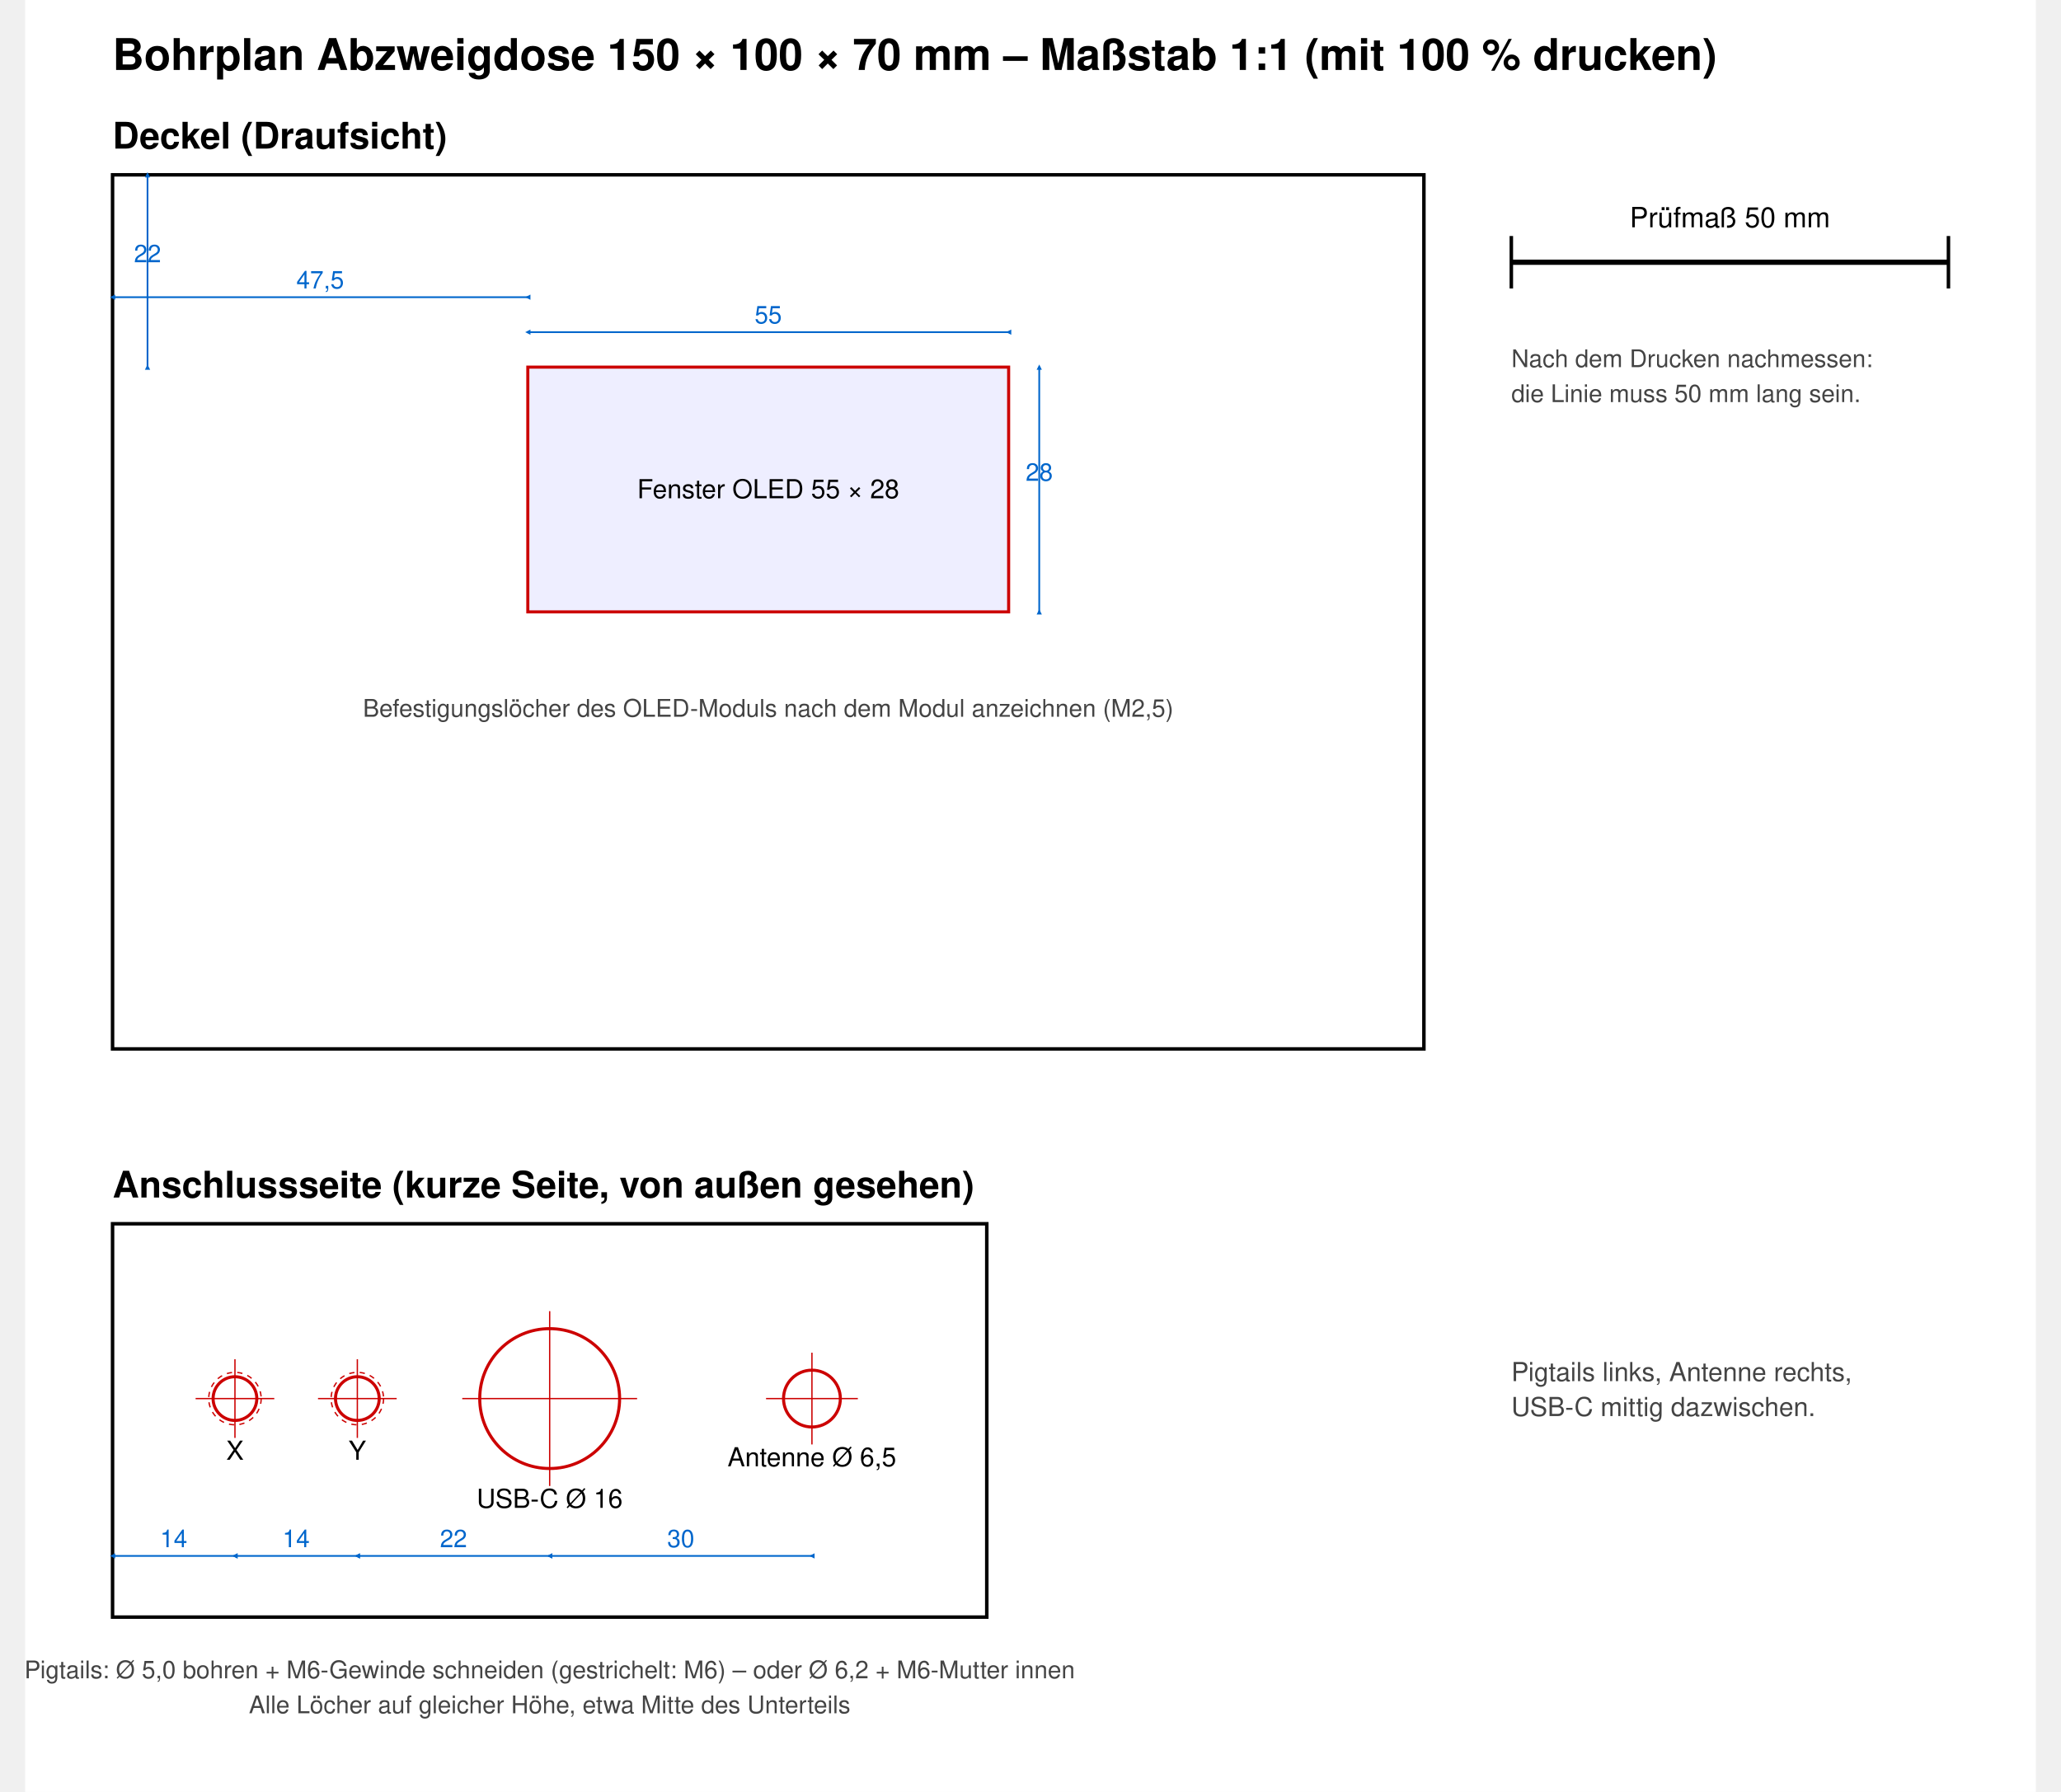
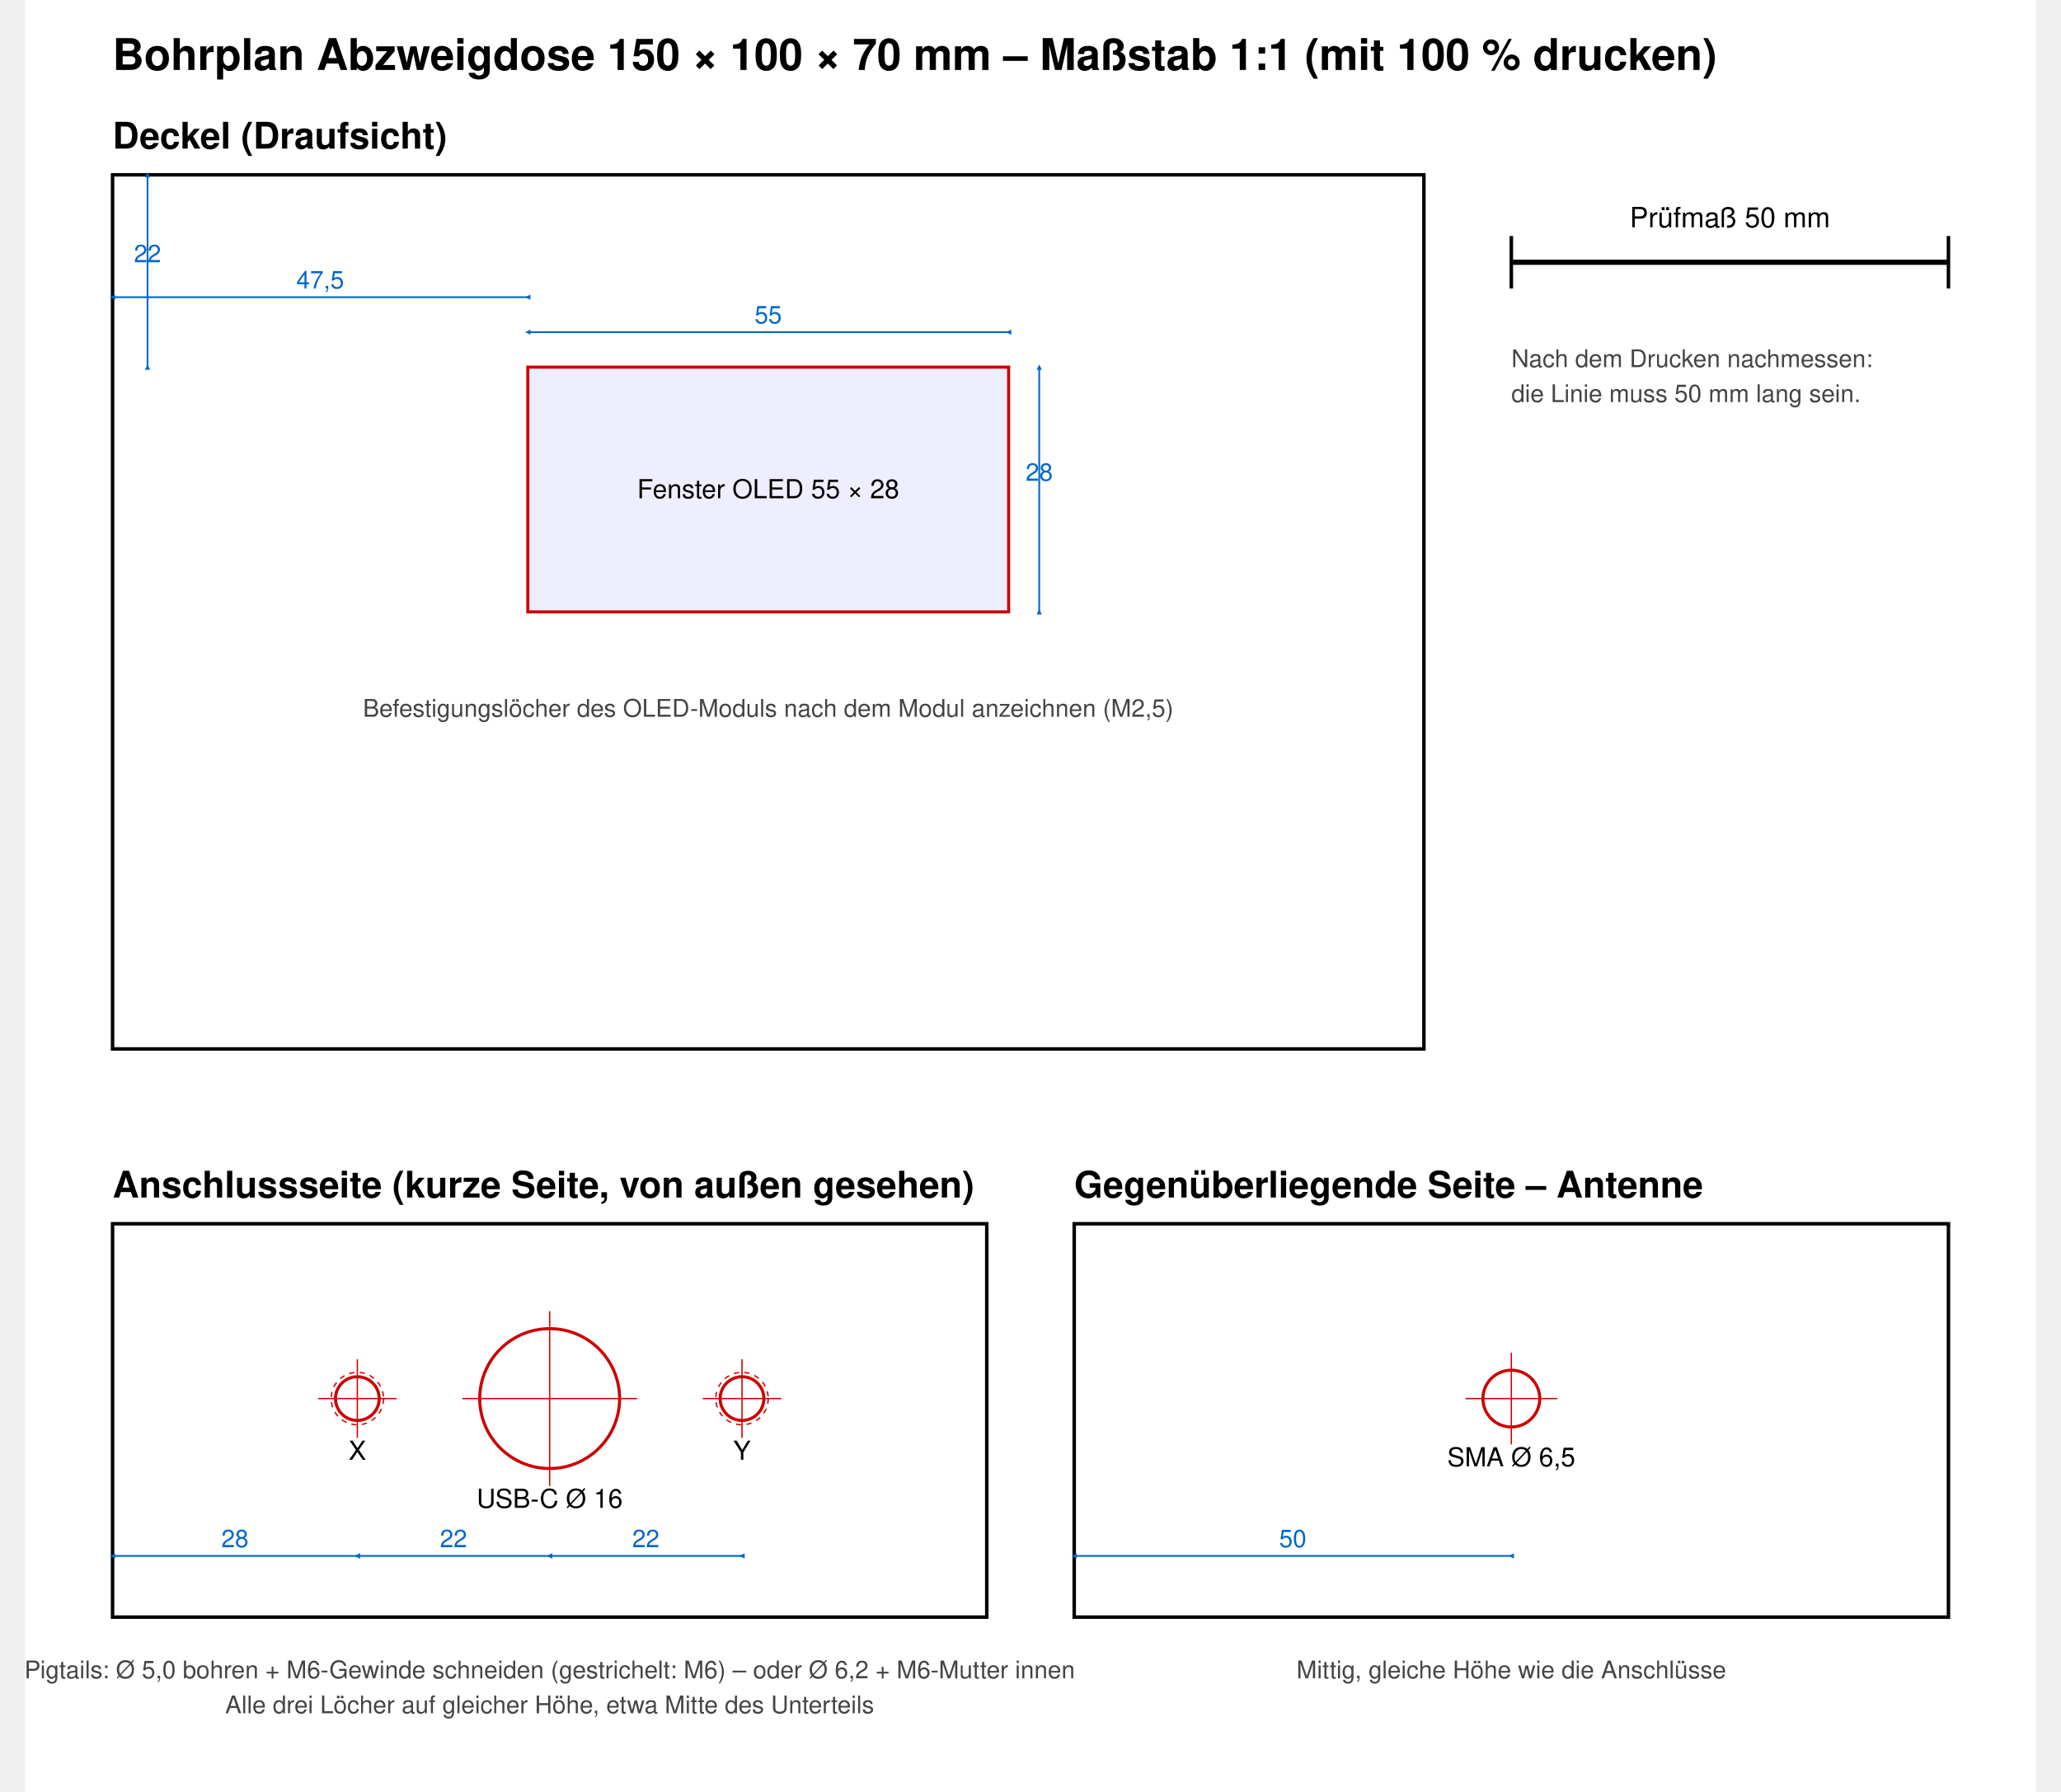
<svg xmlns="http://www.w3.org/2000/svg" viewBox="0 0 230 205" width="230mm" height="200mm" font-family="Helvetica,Arial,sans-serif">
  <rect x="0" y="0" width="230" height="205" fill="#fff" />
  <defs>
    <marker id="m" viewBox="0 0 4 4" refX="2" refY="2" markerWidth="3" markerHeight="3" orient="auto">
      <path d="M0,2 L4,0 L4,4 z" fill="#06c" />
    </marker>
  </defs>
  <text x="10" y="8" font-size="5" font-weight="bold">Bohrplan Abzweigdose 150 × 100 × 70 mm – Maßstab 1:1 (mit 100 % drucken)</text>
  <rect x="10" y="20" width="150" height="100" fill="none" stroke="#000" stroke-width="0.4" />
  <text x="10" y="17" font-size="4.2" font-weight="bold">Deckel (Draufsicht)</text>
  <rect x="57.5" y="42" width="55" height="28" fill="#eef" stroke="#c00" stroke-width="0.35" />
  <text x="85" y="57" text-anchor="middle" font-size="3">Fenster OLED 55 × 28</text>
  <line x1="57.5" y1="38" x2="112.5" y2="38" stroke="#06c" stroke-width="0.2" marker-start="url(#m)" marker-end="url(#m)" />
  <text x="85.0" y="37.0" text-anchor="middle" font-size="2.8" fill="#06c">55</text>
  <line x1="116" y1="42" x2="116" y2="70" stroke="#06c" stroke-width="0.2" marker-start="url(#m)" marker-end="url(#m)" />
  <text x="116.0" y="55.0" text-anchor="middle" font-size="2.8" fill="#06c">28</text>
  <line x1="10" y1="34" x2="57.5" y2="34" stroke="#06c" stroke-width="0.2" marker-start="url(#m)" marker-end="url(#m)" />
  <text x="33.75" y="33.0" text-anchor="middle" font-size="2.8" fill="#06c">47,5</text>
  <line x1="14" y1="20" x2="14" y2="42" stroke="#06c" stroke-width="0.2" marker-start="url(#m)" marker-end="url(#m)" />
  <text x="14.0" y="30.0" text-anchor="middle" font-size="2.8" fill="#06c">22</text>
  <text x="85" y="82" text-anchor="middle" font-size="2.8" fill="#444">Befestigungslöcher des OLED-Moduls nach dem Modul anzeichnen (M2,5)</text>
  <rect x="10" y="140" width="100" height="45" fill="none" stroke="#000" stroke-width="0.4" />
  <text x="10" y="137" font-size="4.2" font-weight="bold">Anschlussseite (kurze Seite, von außen gesehen)</text>
-   <circle cx="24" cy="160" r="2.5" fill="none" stroke="#c00" stroke-width="0.35" />
-   <line x1="19.5" y1="160" x2="28.5" y2="160" stroke="#c00" stroke-width="0.15" />
-   <line x1="24" y1="155.5" x2="24" y2="164.5" stroke="#c00" stroke-width="0.15" />
-   <text x="24" y="167.0" text-anchor="middle" font-size="3">X</text>
-   <circle cx="24" cy="160" r="3" fill="none" stroke="#c00" stroke-width="0.15" stroke-dasharray="0.6 0.6" />
  <circle cx="38" cy="160" r="2.5" fill="none" stroke="#c00" stroke-width="0.35" />
  <line x1="33.5" y1="160" x2="42.5" y2="160" stroke="#c00" stroke-width="0.15" />
  <line x1="38" y1="155.5" x2="38" y2="164.5" stroke="#c00" stroke-width="0.15" />
-   <text x="38" y="167.0" text-anchor="middle" font-size="3">Y</text>
+   <text x="38" y="167.0" text-anchor="middle" font-size="3">X</text>
  <circle cx="38" cy="160" r="3" fill="none" stroke="#c00" stroke-width="0.15" stroke-dasharray="0.6 0.6" />
+   <circle cx="82" cy="160" r="2.5" fill="none" stroke="#c00" stroke-width="0.35" />
+   <line x1="77.5" y1="160" x2="86.5" y2="160" stroke="#c00" stroke-width="0.15" />
+   <line x1="82" y1="155.5" x2="82" y2="164.5" stroke="#c00" stroke-width="0.15" />
+   <text x="82" y="167.0" text-anchor="middle" font-size="3">Y</text>
+   <circle cx="82" cy="160" r="3" fill="none" stroke="#c00" stroke-width="0.15" stroke-dasharray="0.6 0.6" />
  <circle cx="60" cy="160" r="8.0" fill="none" stroke="#c00" stroke-width="0.35" />
  <line x1="50.0" y1="160" x2="70.0" y2="160" stroke="#c00" stroke-width="0.15" />
  <line x1="60" y1="150.0" x2="60" y2="170.0" stroke="#c00" stroke-width="0.15" />
  <text x="60" y="172.5" text-anchor="middle" font-size="3">USB-C  Ø 16</text>
-   <circle cx="90" cy="160" r="3.25" fill="none" stroke="#c00" stroke-width="0.35" />
-   <line x1="84.75" y1="160" x2="95.25" y2="160" stroke="#c00" stroke-width="0.15" />
-   <line x1="90" y1="154.75" x2="90" y2="165.25" stroke="#c00" stroke-width="0.15" />
-   <text x="90" y="167.75" text-anchor="middle" font-size="3">Antenne  Ø 6,5</text>
-   <line x1="10" y1="178" x2="24" y2="178" stroke="#06c" stroke-width="0.2" marker-start="url(#m)" marker-end="url(#m)" />
-   <text x="17.0" y="177.0" text-anchor="middle" font-size="2.8" fill="#06c">14</text>
-   <line x1="24" y1="178" x2="38" y2="178" stroke="#06c" stroke-width="0.2" marker-start="url(#m)" marker-end="url(#m)" />
-   <text x="31.0" y="177.0" text-anchor="middle" font-size="2.8" fill="#06c">14</text>
+   <line x1="10" y1="178" x2="38" y2="178" stroke="#06c" stroke-width="0.2" marker-start="url(#m)" marker-end="url(#m)" />
+   <text x="24.0" y="177.0" text-anchor="middle" font-size="2.8" fill="#06c">28</text>
  <line x1="38" y1="178" x2="60" y2="178" stroke="#06c" stroke-width="0.2" marker-start="url(#m)" marker-end="url(#m)" />
  <text x="49.0" y="177.0" text-anchor="middle" font-size="2.8" fill="#06c">22</text>
-   <line x1="60" y1="178" x2="90" y2="178" stroke="#06c" stroke-width="0.2" marker-start="url(#m)" marker-end="url(#m)" />
-   <text x="75.0" y="177.0" text-anchor="middle" font-size="2.8" fill="#06c">30</text>
+   <line x1="60" y1="178" x2="82" y2="178" stroke="#06c" stroke-width="0.2" marker-start="url(#m)" marker-end="url(#m)" />
+   <text x="71.0" y="177.0" text-anchor="middle" font-size="2.8" fill="#06c">22</text>
  <text x="60" y="192" text-anchor="middle" font-size="2.8" fill="#444">Pigtails: Ø 5,0 bohren + M6-Gewinde schneiden (gestrichelt: M6) – oder Ø 6,2 + M6-Mutter innen</text>
-   <text x="60" y="196" text-anchor="middle" font-size="2.8" fill="#444">Alle Löcher auf gleicher Höhe, etwa Mitte des Unterteils</text>
-   <text x="170" y="158" font-size="3" fill="#444">Pigtails links, Antenne rechts,</text>
-   <text x="170" y="162" font-size="3" fill="#444">USB-C mittig dazwischen.</text>
+   <text x="60" y="196" text-anchor="middle" font-size="2.8" fill="#444">Alle drei Löcher auf gleicher Höhe, etwa Mitte des Unterteils</text>
+   <rect x="120" y="140" width="100" height="45" fill="none" stroke="#000" stroke-width="0.4" />
+   <text x="120" y="137" font-size="4.2" font-weight="bold">Gegenüberliegende Seite – Antenne</text>
+   <circle cx="170" cy="160" r="3.25" fill="none" stroke="#c00" stroke-width="0.35" />
+   <line x1="164.75" y1="160" x2="175.25" y2="160" stroke="#c00" stroke-width="0.15" />
+   <line x1="170" y1="154.75" x2="170" y2="165.25" stroke="#c00" stroke-width="0.15" />
+   <text x="170" y="167.75" text-anchor="middle" font-size="3">SMA  Ø 6,5</text>
+   <line x1="120" y1="178" x2="170" y2="178" stroke="#06c" stroke-width="0.2" marker-start="url(#m)" marker-end="url(#m)" />
+   <text x="145.0" y="177.0" text-anchor="middle" font-size="2.8" fill="#06c">50</text>
+   <text x="170" y="192" text-anchor="middle" font-size="2.8" fill="#444">Mittig, gleiche Höhe wie die Anschlüsse</text>
  <line x1="170" y1="30" x2="220" y2="30" stroke="#000" stroke-width="0.6" />
  <line x1="170" y1="27" x2="170" y2="33" stroke="#000" stroke-width="0.4" />
  <line x1="220" y1="27" x2="220" y2="33" stroke="#000" stroke-width="0.4" />
  <text x="195" y="26" text-anchor="middle" font-size="3.2">Prüfmaß 50 mm</text>
  <text x="170" y="42" font-size="2.8" fill="#444">Nach dem Drucken nachmessen:</text>
  <text x="170" y="46" font-size="2.8" fill="#444">die Linie muss 50 mm lang sein.</text>
</svg>
